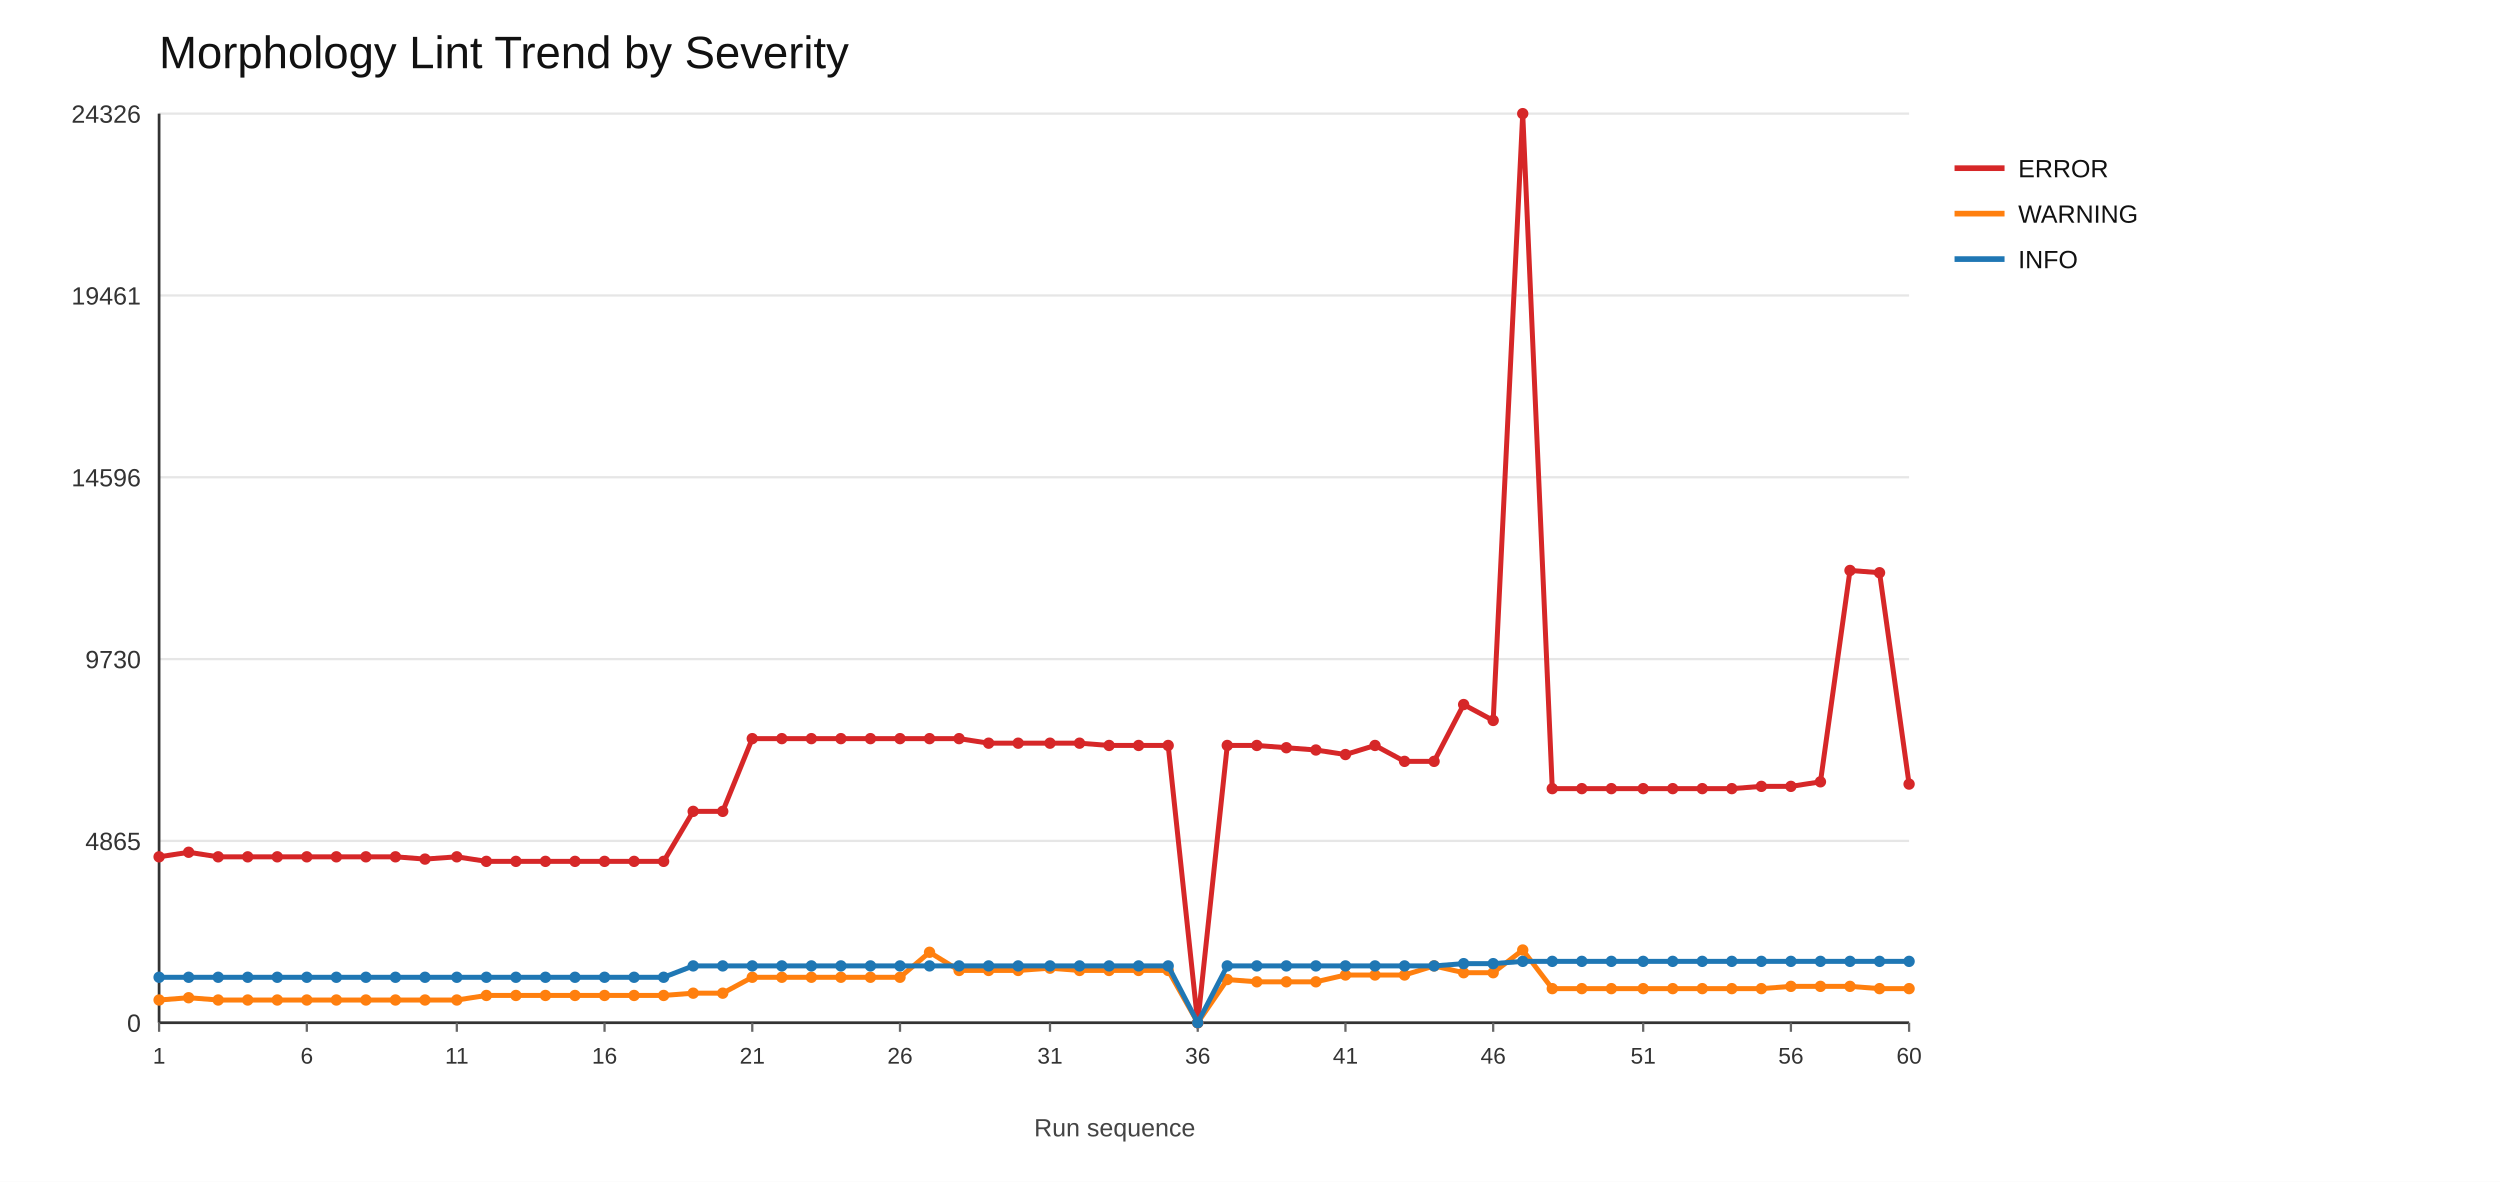
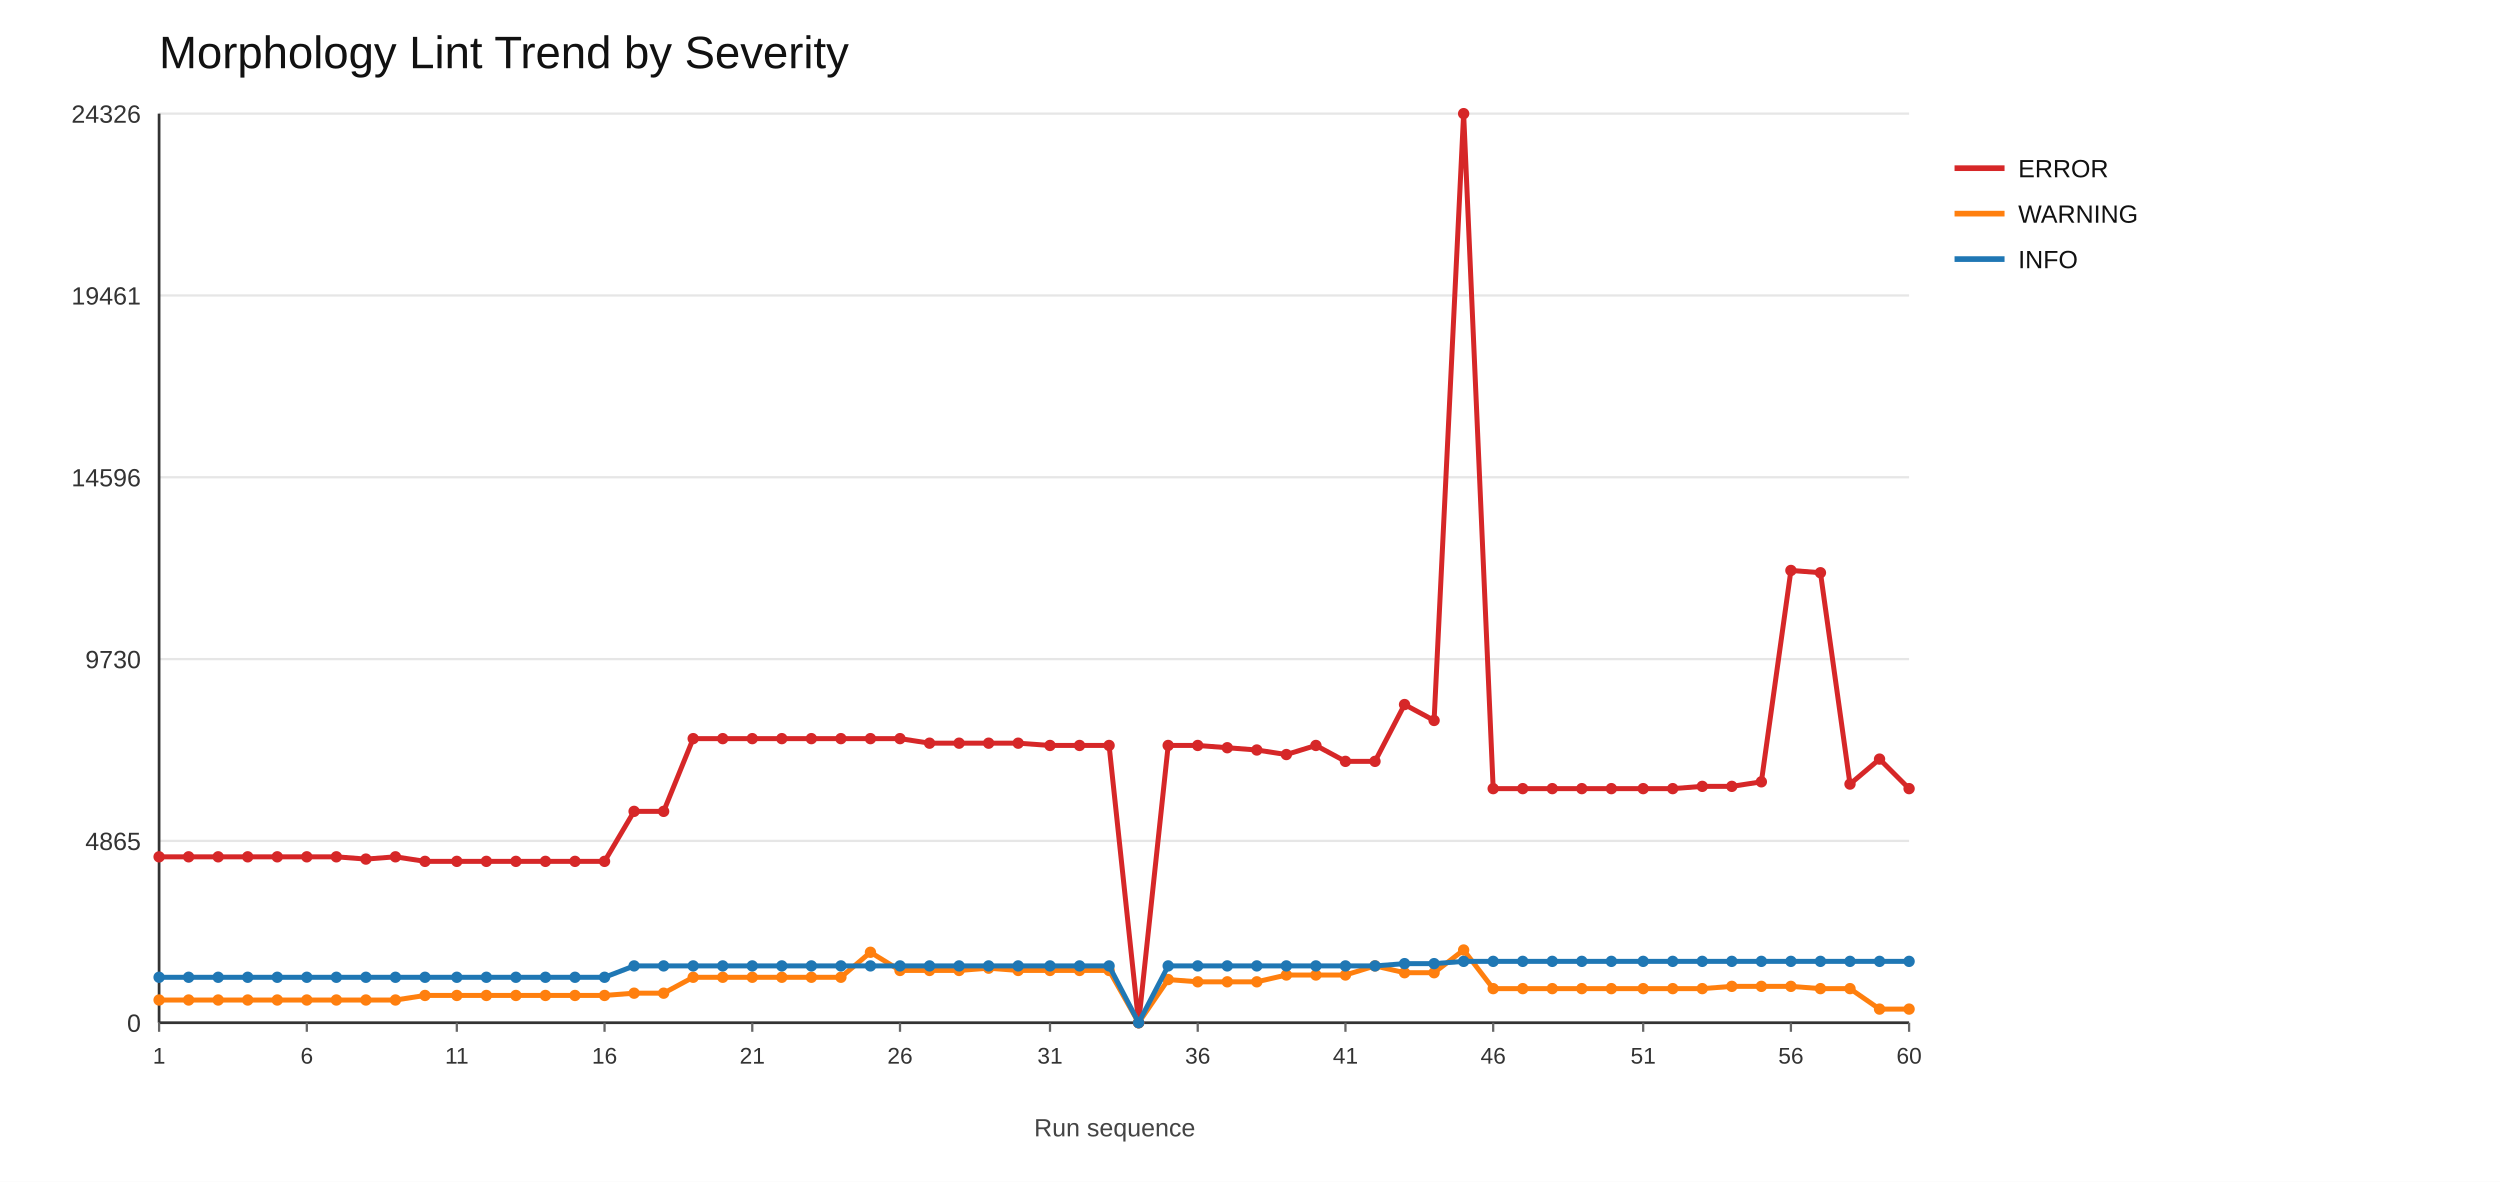
<svg xmlns="http://www.w3.org/2000/svg" width="1100" height="520">
  <rect x="0" y="0" width="1100" height="520" fill="#ffffff" />
  <text x="70" y="30" font-size="20" font-family="Arial" fill="#111">Morphology Lint Trend by Severity</text>
  <line x1="70" y1="450" x2="840" y2="450" stroke="#e6e6e6" stroke-width="1" />
  <text x="62" y="454" font-size="11" font-family="Arial" fill="#333" text-anchor="end">0</text>
  <line x1="70" y1="370" x2="840" y2="370" stroke="#e6e6e6" stroke-width="1" />
  <text x="62" y="374" font-size="11" font-family="Arial" fill="#333" text-anchor="end">4865</text>
  <line x1="70" y1="290" x2="840" y2="290" stroke="#e6e6e6" stroke-width="1" />
  <text x="62" y="294" font-size="11" font-family="Arial" fill="#333" text-anchor="end">9730</text>
  <line x1="70" y1="210" x2="840" y2="210" stroke="#e6e6e6" stroke-width="1" />
  <text x="62" y="214" font-size="11" font-family="Arial" fill="#333" text-anchor="end">14596</text>
  <line x1="70" y1="130" x2="840" y2="130" stroke="#e6e6e6" stroke-width="1" />
  <text x="62" y="134" font-size="11" font-family="Arial" fill="#333" text-anchor="end">19461</text>
  <line x1="70" y1="50" x2="840" y2="50" stroke="#e6e6e6" stroke-width="1" />
  <text x="62" y="54" font-size="11" font-family="Arial" fill="#333" text-anchor="end">24326</text>
  <line x1="70" y1="450" x2="840" y2="450" stroke="#333" stroke-width="1.2" />
  <line x1="70" y1="50" x2="70" y2="450" stroke="#333" stroke-width="1.2" />
  <line x1="70" y1="450" x2="70" y2="454" stroke="#666" stroke-width="1" />
  <text x="70" y="468" font-size="10" font-family="Arial" fill="#333" text-anchor="middle">1</text>
  <line x1="135" y1="450" x2="135" y2="454" stroke="#666" stroke-width="1" />
  <text x="135" y="468" font-size="10" font-family="Arial" fill="#333" text-anchor="middle">6</text>
  <line x1="201" y1="450" x2="201" y2="454" stroke="#666" stroke-width="1" />
  <text x="201" y="468" font-size="10" font-family="Arial" fill="#333" text-anchor="middle">11</text>
  <line x1="266" y1="450" x2="266" y2="454" stroke="#666" stroke-width="1" />
  <text x="266" y="468" font-size="10" font-family="Arial" fill="#333" text-anchor="middle">16</text>
  <line x1="331" y1="450" x2="331" y2="454" stroke="#666" stroke-width="1" />
  <text x="331" y="468" font-size="10" font-family="Arial" fill="#333" text-anchor="middle">21</text>
  <line x1="396" y1="450" x2="396" y2="454" stroke="#666" stroke-width="1" />
  <text x="396" y="468" font-size="10" font-family="Arial" fill="#333" text-anchor="middle">26</text>
  <line x1="462" y1="450" x2="462" y2="454" stroke="#666" stroke-width="1" />
  <text x="462" y="468" font-size="10" font-family="Arial" fill="#333" text-anchor="middle">31</text>
  <line x1="527" y1="450" x2="527" y2="454" stroke="#666" stroke-width="1" />
  <text x="527" y="468" font-size="10" font-family="Arial" fill="#333" text-anchor="middle">36</text>
  <line x1="592" y1="450" x2="592" y2="454" stroke="#666" stroke-width="1" />
  <text x="592" y="468" font-size="10" font-family="Arial" fill="#333" text-anchor="middle">41</text>
  <line x1="657" y1="450" x2="657" y2="454" stroke="#666" stroke-width="1" />
  <text x="657" y="468" font-size="10" font-family="Arial" fill="#333" text-anchor="middle">46</text>
  <line x1="723" y1="450" x2="723" y2="454" stroke="#666" stroke-width="1" />
  <text x="723" y="468" font-size="10" font-family="Arial" fill="#333" text-anchor="middle">51</text>
  <line x1="788" y1="450" x2="788" y2="454" stroke="#666" stroke-width="1" />
  <text x="788" y="468" font-size="10" font-family="Arial" fill="#333" text-anchor="middle">56</text>
  <line x1="840" y1="450" x2="840" y2="454" stroke="#666" stroke-width="1" />
  <text x="840" y="468" font-size="10" font-family="Arial" fill="#333" text-anchor="middle">60</text>
-   <polyline fill="none" stroke="#d62728" stroke-width="2.2" points="70,377 83,375 96,377 109,377 122,377 135,377 148,377 161,377 174,377 187,378 201,377 214,379 227,379 240,379 253,379 266,379 279,379 292,379 305,357 318,357 331,325 344,325 357,325 370,325 383,325 396,325 409,325 422,325 435,327 448,327 462,327 475,327 488,328 501,328 514,328 527,450 540,328 553,328 566,329 579,330 592,332 605,328 618,335 631,335 644,310 657,317 670,50 683,347 696,347 709,347 723,347 736,347 749,347 762,347 775,346 788,346 801,344 814,251 827,252 840,345" />
+   <polyline fill="none" stroke="#d62728" stroke-width="2.2" points="70,377 83,377 96,377 109,377 122,377 135,377 148,377 161,378 174,377 187,379 201,379 214,379 227,379 240,379 253,379 266,379 279,357 292,357 305,325 318,325 331,325 344,325 357,325 370,325 383,325 396,325 409,327 422,327 435,327 448,327 462,328 475,328 488,328 501,450 514,328 527,328 540,329 553,330 566,332 579,328 592,335 605,335 618,310 631,317 644,50 657,347 670,347 683,347 696,347 709,347 723,347 736,347 749,346 762,346 775,344 788,251 801,252 814,345 827,334 840,347" />
  <circle cx="70" cy="377" r="2.5" fill="#d62728" />
-   <circle cx="83" cy="375" r="2.5" fill="#d62728" />
+   <circle cx="83" cy="377" r="2.5" fill="#d62728" />
  <circle cx="96" cy="377" r="2.5" fill="#d62728" />
  <circle cx="109" cy="377" r="2.5" fill="#d62728" />
  <circle cx="122" cy="377" r="2.5" fill="#d62728" />
  <circle cx="135" cy="377" r="2.5" fill="#d62728" />
  <circle cx="148" cy="377" r="2.5" fill="#d62728" />
-   <circle cx="161" cy="377" r="2.5" fill="#d62728" />
+   <circle cx="161" cy="378" r="2.5" fill="#d62728" />
  <circle cx="174" cy="377" r="2.5" fill="#d62728" />
-   <circle cx="187" cy="378" r="2.5" fill="#d62728" />
-   <circle cx="201" cy="377" r="2.5" fill="#d62728" />
+   <circle cx="187" cy="379" r="2.5" fill="#d62728" />
+   <circle cx="201" cy="379" r="2.5" fill="#d62728" />
  <circle cx="214" cy="379" r="2.5" fill="#d62728" />
  <circle cx="227" cy="379" r="2.5" fill="#d62728" />
  <circle cx="240" cy="379" r="2.5" fill="#d62728" />
  <circle cx="253" cy="379" r="2.5" fill="#d62728" />
  <circle cx="266" cy="379" r="2.5" fill="#d62728" />
-   <circle cx="279" cy="379" r="2.5" fill="#d62728" />
-   <circle cx="292" cy="379" r="2.5" fill="#d62728" />
-   <circle cx="305" cy="357" r="2.5" fill="#d62728" />
-   <circle cx="318" cy="357" r="2.5" fill="#d62728" />
+   <circle cx="279" cy="357" r="2.5" fill="#d62728" />
+   <circle cx="292" cy="357" r="2.5" fill="#d62728" />
+   <circle cx="305" cy="325" r="2.5" fill="#d62728" />
+   <circle cx="318" cy="325" r="2.5" fill="#d62728" />
  <circle cx="331" cy="325" r="2.5" fill="#d62728" />
  <circle cx="344" cy="325" r="2.5" fill="#d62728" />
  <circle cx="357" cy="325" r="2.5" fill="#d62728" />
  <circle cx="370" cy="325" r="2.5" fill="#d62728" />
  <circle cx="383" cy="325" r="2.5" fill="#d62728" />
  <circle cx="396" cy="325" r="2.5" fill="#d62728" />
-   <circle cx="409" cy="325" r="2.5" fill="#d62728" />
-   <circle cx="422" cy="325" r="2.5" fill="#d62728" />
+   <circle cx="409" cy="327" r="2.5" fill="#d62728" />
+   <circle cx="422" cy="327" r="2.5" fill="#d62728" />
  <circle cx="435" cy="327" r="2.5" fill="#d62728" />
  <circle cx="448" cy="327" r="2.5" fill="#d62728" />
-   <circle cx="462" cy="327" r="2.5" fill="#d62728" />
-   <circle cx="475" cy="327" r="2.5" fill="#d62728" />
+   <circle cx="462" cy="328" r="2.5" fill="#d62728" />
+   <circle cx="475" cy="328" r="2.5" fill="#d62728" />
  <circle cx="488" cy="328" r="2.5" fill="#d62728" />
-   <circle cx="501" cy="328" r="2.5" fill="#d62728" />
+   <circle cx="501" cy="450" r="2.5" fill="#d62728" />
  <circle cx="514" cy="328" r="2.5" fill="#d62728" />
-   <circle cx="527" cy="450" r="2.5" fill="#d62728" />
-   <circle cx="540" cy="328" r="2.5" fill="#d62728" />
-   <circle cx="553" cy="328" r="2.5" fill="#d62728" />
-   <circle cx="566" cy="329" r="2.5" fill="#d62728" />
-   <circle cx="579" cy="330" r="2.5" fill="#d62728" />
-   <circle cx="592" cy="332" r="2.5" fill="#d62728" />
-   <circle cx="605" cy="328" r="2.5" fill="#d62728" />
-   <circle cx="618" cy="335" r="2.5" fill="#d62728" />
-   <circle cx="631" cy="335" r="2.5" fill="#d62728" />
-   <circle cx="644" cy="310" r="2.5" fill="#d62728" />
-   <circle cx="657" cy="317" r="2.5" fill="#d62728" />
-   <circle cx="670" cy="50" r="2.5" fill="#d62728" />
+   <circle cx="527" cy="328" r="2.5" fill="#d62728" />
+   <circle cx="540" cy="329" r="2.5" fill="#d62728" />
+   <circle cx="553" cy="330" r="2.5" fill="#d62728" />
+   <circle cx="566" cy="332" r="2.5" fill="#d62728" />
+   <circle cx="579" cy="328" r="2.5" fill="#d62728" />
+   <circle cx="592" cy="335" r="2.5" fill="#d62728" />
+   <circle cx="605" cy="335" r="2.5" fill="#d62728" />
+   <circle cx="618" cy="310" r="2.5" fill="#d62728" />
+   <circle cx="631" cy="317" r="2.5" fill="#d62728" />
+   <circle cx="644" cy="50" r="2.5" fill="#d62728" />
+   <circle cx="657" cy="347" r="2.5" fill="#d62728" />
+   <circle cx="670" cy="347" r="2.5" fill="#d62728" />
  <circle cx="683" cy="347" r="2.5" fill="#d62728" />
  <circle cx="696" cy="347" r="2.5" fill="#d62728" />
  <circle cx="709" cy="347" r="2.5" fill="#d62728" />
  <circle cx="723" cy="347" r="2.5" fill="#d62728" />
  <circle cx="736" cy="347" r="2.5" fill="#d62728" />
-   <circle cx="749" cy="347" r="2.5" fill="#d62728" />
-   <circle cx="762" cy="347" r="2.5" fill="#d62728" />
-   <circle cx="775" cy="346" r="2.5" fill="#d62728" />
-   <circle cx="788" cy="346" r="2.5" fill="#d62728" />
-   <circle cx="801" cy="344" r="2.5" fill="#d62728" />
-   <circle cx="814" cy="251" r="2.5" fill="#d62728" />
-   <circle cx="827" cy="252" r="2.5" fill="#d62728" />
-   <circle cx="840" cy="345" r="2.5" fill="#d62728" />
+   <circle cx="749" cy="346" r="2.5" fill="#d62728" />
+   <circle cx="762" cy="346" r="2.5" fill="#d62728" />
+   <circle cx="775" cy="344" r="2.5" fill="#d62728" />
+   <circle cx="788" cy="251" r="2.5" fill="#d62728" />
+   <circle cx="801" cy="252" r="2.5" fill="#d62728" />
+   <circle cx="814" cy="345" r="2.5" fill="#d62728" />
+   <circle cx="827" cy="334" r="2.5" fill="#d62728" />
+   <circle cx="840" cy="347" r="2.5" fill="#d62728" />
  <line x1="860" y1="74" x2="882" y2="74" stroke="#d62728" stroke-width="2.5" />
  <text x="888" y="78" font-size="11" font-family="Arial" fill="#111">ERROR</text>
-   <polyline fill="none" stroke="#ff7f0e" stroke-width="2.2" points="70,440 83,439 96,440 109,440 122,440 135,440 148,440 161,440 174,440 187,440 201,440 214,438 227,438 240,438 253,438 266,438 279,438 292,438 305,437 318,437 331,430 344,430 357,430 370,430 383,430 396,430 409,419 422,427 435,427 448,427 462,426 475,427 488,427 501,427 514,427 527,450 540,431 553,432 566,432 579,432 592,429 605,429 618,429 631,425 644,428 657,428 670,418 683,435 696,435 709,435 723,435 736,435 749,435 762,435 775,435 788,434 801,434 814,434 827,435 840,435" />
+   <polyline fill="none" stroke="#ff7f0e" stroke-width="2.2" points="70,440 83,440 96,440 109,440 122,440 135,440 148,440 161,440 174,440 187,438 201,438 214,438 227,438 240,438 253,438 266,438 279,437 292,437 305,430 318,430 331,430 344,430 357,430 370,430 383,419 396,427 409,427 422,427 435,426 448,427 462,427 475,427 488,427 501,450 514,431 527,432 540,432 553,432 566,429 579,429 592,429 605,425 618,428 631,428 644,418 657,435 670,435 683,435 696,435 709,435 723,435 736,435 749,435 762,434 775,434 788,434 801,435 814,435 827,444 840,444" />
  <circle cx="70" cy="440" r="2.5" fill="#ff7f0e" />
-   <circle cx="83" cy="439" r="2.5" fill="#ff7f0e" />
+   <circle cx="83" cy="440" r="2.5" fill="#ff7f0e" />
  <circle cx="96" cy="440" r="2.5" fill="#ff7f0e" />
  <circle cx="109" cy="440" r="2.5" fill="#ff7f0e" />
  <circle cx="122" cy="440" r="2.5" fill="#ff7f0e" />
  <circle cx="135" cy="440" r="2.5" fill="#ff7f0e" />
  <circle cx="148" cy="440" r="2.5" fill="#ff7f0e" />
  <circle cx="161" cy="440" r="2.5" fill="#ff7f0e" />
  <circle cx="174" cy="440" r="2.5" fill="#ff7f0e" />
-   <circle cx="187" cy="440" r="2.5" fill="#ff7f0e" />
-   <circle cx="201" cy="440" r="2.5" fill="#ff7f0e" />
+   <circle cx="187" cy="438" r="2.5" fill="#ff7f0e" />
+   <circle cx="201" cy="438" r="2.5" fill="#ff7f0e" />
  <circle cx="214" cy="438" r="2.5" fill="#ff7f0e" />
  <circle cx="227" cy="438" r="2.5" fill="#ff7f0e" />
  <circle cx="240" cy="438" r="2.5" fill="#ff7f0e" />
  <circle cx="253" cy="438" r="2.5" fill="#ff7f0e" />
  <circle cx="266" cy="438" r="2.5" fill="#ff7f0e" />
-   <circle cx="279" cy="438" r="2.5" fill="#ff7f0e" />
-   <circle cx="292" cy="438" r="2.5" fill="#ff7f0e" />
-   <circle cx="305" cy="437" r="2.5" fill="#ff7f0e" />
-   <circle cx="318" cy="437" r="2.5" fill="#ff7f0e" />
+   <circle cx="279" cy="437" r="2.5" fill="#ff7f0e" />
+   <circle cx="292" cy="437" r="2.5" fill="#ff7f0e" />
+   <circle cx="305" cy="430" r="2.5" fill="#ff7f0e" />
+   <circle cx="318" cy="430" r="2.5" fill="#ff7f0e" />
  <circle cx="331" cy="430" r="2.5" fill="#ff7f0e" />
  <circle cx="344" cy="430" r="2.5" fill="#ff7f0e" />
  <circle cx="357" cy="430" r="2.5" fill="#ff7f0e" />
  <circle cx="370" cy="430" r="2.5" fill="#ff7f0e" />
-   <circle cx="383" cy="430" r="2.5" fill="#ff7f0e" />
-   <circle cx="396" cy="430" r="2.5" fill="#ff7f0e" />
-   <circle cx="409" cy="419" r="2.5" fill="#ff7f0e" />
+   <circle cx="383" cy="419" r="2.5" fill="#ff7f0e" />
+   <circle cx="396" cy="427" r="2.5" fill="#ff7f0e" />
+   <circle cx="409" cy="427" r="2.5" fill="#ff7f0e" />
  <circle cx="422" cy="427" r="2.5" fill="#ff7f0e" />
-   <circle cx="435" cy="427" r="2.5" fill="#ff7f0e" />
+   <circle cx="435" cy="426" r="2.5" fill="#ff7f0e" />
  <circle cx="448" cy="427" r="2.5" fill="#ff7f0e" />
-   <circle cx="462" cy="426" r="2.5" fill="#ff7f0e" />
+   <circle cx="462" cy="427" r="2.5" fill="#ff7f0e" />
  <circle cx="475" cy="427" r="2.5" fill="#ff7f0e" />
  <circle cx="488" cy="427" r="2.5" fill="#ff7f0e" />
-   <circle cx="501" cy="427" r="2.5" fill="#ff7f0e" />
-   <circle cx="514" cy="427" r="2.5" fill="#ff7f0e" />
-   <circle cx="527" cy="450" r="2.5" fill="#ff7f0e" />
-   <circle cx="540" cy="431" r="2.5" fill="#ff7f0e" />
+   <circle cx="501" cy="450" r="2.5" fill="#ff7f0e" />
+   <circle cx="514" cy="431" r="2.5" fill="#ff7f0e" />
+   <circle cx="527" cy="432" r="2.5" fill="#ff7f0e" />
+   <circle cx="540" cy="432" r="2.5" fill="#ff7f0e" />
  <circle cx="553" cy="432" r="2.5" fill="#ff7f0e" />
-   <circle cx="566" cy="432" r="2.5" fill="#ff7f0e" />
-   <circle cx="579" cy="432" r="2.5" fill="#ff7f0e" />
+   <circle cx="566" cy="429" r="2.5" fill="#ff7f0e" />
+   <circle cx="579" cy="429" r="2.5" fill="#ff7f0e" />
  <circle cx="592" cy="429" r="2.5" fill="#ff7f0e" />
-   <circle cx="605" cy="429" r="2.5" fill="#ff7f0e" />
-   <circle cx="618" cy="429" r="2.5" fill="#ff7f0e" />
-   <circle cx="631" cy="425" r="2.5" fill="#ff7f0e" />
-   <circle cx="644" cy="428" r="2.5" fill="#ff7f0e" />
-   <circle cx="657" cy="428" r="2.5" fill="#ff7f0e" />
-   <circle cx="670" cy="418" r="2.5" fill="#ff7f0e" />
+   <circle cx="605" cy="425" r="2.5" fill="#ff7f0e" />
+   <circle cx="618" cy="428" r="2.5" fill="#ff7f0e" />
+   <circle cx="631" cy="428" r="2.5" fill="#ff7f0e" />
+   <circle cx="644" cy="418" r="2.5" fill="#ff7f0e" />
+   <circle cx="657" cy="435" r="2.5" fill="#ff7f0e" />
+   <circle cx="670" cy="435" r="2.5" fill="#ff7f0e" />
  <circle cx="683" cy="435" r="2.5" fill="#ff7f0e" />
  <circle cx="696" cy="435" r="2.5" fill="#ff7f0e" />
  <circle cx="709" cy="435" r="2.5" fill="#ff7f0e" />
  <circle cx="723" cy="435" r="2.5" fill="#ff7f0e" />
  <circle cx="736" cy="435" r="2.5" fill="#ff7f0e" />
  <circle cx="749" cy="435" r="2.5" fill="#ff7f0e" />
-   <circle cx="762" cy="435" r="2.5" fill="#ff7f0e" />
-   <circle cx="775" cy="435" r="2.5" fill="#ff7f0e" />
+   <circle cx="762" cy="434" r="2.5" fill="#ff7f0e" />
+   <circle cx="775" cy="434" r="2.5" fill="#ff7f0e" />
  <circle cx="788" cy="434" r="2.5" fill="#ff7f0e" />
-   <circle cx="801" cy="434" r="2.5" fill="#ff7f0e" />
-   <circle cx="814" cy="434" r="2.5" fill="#ff7f0e" />
-   <circle cx="827" cy="435" r="2.5" fill="#ff7f0e" />
-   <circle cx="840" cy="435" r="2.5" fill="#ff7f0e" />
+   <circle cx="801" cy="435" r="2.5" fill="#ff7f0e" />
+   <circle cx="814" cy="435" r="2.5" fill="#ff7f0e" />
+   <circle cx="827" cy="444" r="2.5" fill="#ff7f0e" />
+   <circle cx="840" cy="444" r="2.5" fill="#ff7f0e" />
  <line x1="860" y1="94" x2="882" y2="94" stroke="#ff7f0e" stroke-width="2.5" />
  <text x="888" y="98" font-size="11" font-family="Arial" fill="#111">WARNING</text>
-   <polyline fill="none" stroke="#1f77b4" stroke-width="2.2" points="70,430 83,430 96,430 109,430 122,430 135,430 148,430 161,430 174,430 187,430 201,430 214,430 227,430 240,430 253,430 266,430 279,430 292,430 305,425 318,425 331,425 344,425 357,425 370,425 383,425 396,425 409,425 422,425 435,425 448,425 462,425 475,425 488,425 501,425 514,425 527,450 540,425 553,425 566,425 579,425 592,425 605,425 618,425 631,425 644,424 657,424 670,423 683,423 696,423 709,423 723,423 736,423 749,423 762,423 775,423 788,423 801,423 814,423 827,423 840,423" />
+   <polyline fill="none" stroke="#1f77b4" stroke-width="2.2" points="70,430 83,430 96,430 109,430 122,430 135,430 148,430 161,430 174,430 187,430 201,430 214,430 227,430 240,430 253,430 266,430 279,425 292,425 305,425 318,425 331,425 344,425 357,425 370,425 383,425 396,425 409,425 422,425 435,425 448,425 462,425 475,425 488,425 501,450 514,425 527,425 540,425 553,425 566,425 579,425 592,425 605,425 618,424 631,424 644,423 657,423 670,423 683,423 696,423 709,423 723,423 736,423 749,423 762,423 775,423 788,423 801,423 814,423 827,423 840,423" />
  <circle cx="70" cy="430" r="2.5" fill="#1f77b4" />
  <circle cx="83" cy="430" r="2.5" fill="#1f77b4" />
  <circle cx="96" cy="430" r="2.5" fill="#1f77b4" />
  <circle cx="109" cy="430" r="2.5" fill="#1f77b4" />
  <circle cx="122" cy="430" r="2.5" fill="#1f77b4" />
  <circle cx="135" cy="430" r="2.5" fill="#1f77b4" />
  <circle cx="148" cy="430" r="2.5" fill="#1f77b4" />
  <circle cx="161" cy="430" r="2.5" fill="#1f77b4" />
  <circle cx="174" cy="430" r="2.5" fill="#1f77b4" />
  <circle cx="187" cy="430" r="2.5" fill="#1f77b4" />
  <circle cx="201" cy="430" r="2.5" fill="#1f77b4" />
  <circle cx="214" cy="430" r="2.5" fill="#1f77b4" />
  <circle cx="227" cy="430" r="2.5" fill="#1f77b4" />
  <circle cx="240" cy="430" r="2.5" fill="#1f77b4" />
  <circle cx="253" cy="430" r="2.5" fill="#1f77b4" />
  <circle cx="266" cy="430" r="2.5" fill="#1f77b4" />
-   <circle cx="279" cy="430" r="2.5" fill="#1f77b4" />
-   <circle cx="292" cy="430" r="2.5" fill="#1f77b4" />
+   <circle cx="279" cy="425" r="2.5" fill="#1f77b4" />
+   <circle cx="292" cy="425" r="2.5" fill="#1f77b4" />
  <circle cx="305" cy="425" r="2.5" fill="#1f77b4" />
  <circle cx="318" cy="425" r="2.5" fill="#1f77b4" />
  <circle cx="331" cy="425" r="2.5" fill="#1f77b4" />
  <circle cx="344" cy="425" r="2.5" fill="#1f77b4" />
  <circle cx="357" cy="425" r="2.5" fill="#1f77b4" />
  <circle cx="370" cy="425" r="2.5" fill="#1f77b4" />
  <circle cx="383" cy="425" r="2.5" fill="#1f77b4" />
  <circle cx="396" cy="425" r="2.5" fill="#1f77b4" />
  <circle cx="409" cy="425" r="2.5" fill="#1f77b4" />
  <circle cx="422" cy="425" r="2.5" fill="#1f77b4" />
  <circle cx="435" cy="425" r="2.5" fill="#1f77b4" />
  <circle cx="448" cy="425" r="2.5" fill="#1f77b4" />
  <circle cx="462" cy="425" r="2.5" fill="#1f77b4" />
  <circle cx="475" cy="425" r="2.5" fill="#1f77b4" />
  <circle cx="488" cy="425" r="2.5" fill="#1f77b4" />
-   <circle cx="501" cy="425" r="2.5" fill="#1f77b4" />
+   <circle cx="501" cy="450" r="2.5" fill="#1f77b4" />
  <circle cx="514" cy="425" r="2.5" fill="#1f77b4" />
-   <circle cx="527" cy="450" r="2.5" fill="#1f77b4" />
+   <circle cx="527" cy="425" r="2.5" fill="#1f77b4" />
  <circle cx="540" cy="425" r="2.5" fill="#1f77b4" />
  <circle cx="553" cy="425" r="2.5" fill="#1f77b4" />
  <circle cx="566" cy="425" r="2.5" fill="#1f77b4" />
  <circle cx="579" cy="425" r="2.5" fill="#1f77b4" />
  <circle cx="592" cy="425" r="2.5" fill="#1f77b4" />
  <circle cx="605" cy="425" r="2.5" fill="#1f77b4" />
-   <circle cx="618" cy="425" r="2.5" fill="#1f77b4" />
-   <circle cx="631" cy="425" r="2.5" fill="#1f77b4" />
-   <circle cx="644" cy="424" r="2.5" fill="#1f77b4" />
-   <circle cx="657" cy="424" r="2.5" fill="#1f77b4" />
+   <circle cx="618" cy="424" r="2.5" fill="#1f77b4" />
+   <circle cx="631" cy="424" r="2.5" fill="#1f77b4" />
+   <circle cx="644" cy="423" r="2.5" fill="#1f77b4" />
+   <circle cx="657" cy="423" r="2.5" fill="#1f77b4" />
  <circle cx="670" cy="423" r="2.5" fill="#1f77b4" />
  <circle cx="683" cy="423" r="2.5" fill="#1f77b4" />
  <circle cx="696" cy="423" r="2.5" fill="#1f77b4" />
  <circle cx="709" cy="423" r="2.5" fill="#1f77b4" />
  <circle cx="723" cy="423" r="2.5" fill="#1f77b4" />
  <circle cx="736" cy="423" r="2.5" fill="#1f77b4" />
  <circle cx="749" cy="423" r="2.5" fill="#1f77b4" />
  <circle cx="762" cy="423" r="2.5" fill="#1f77b4" />
  <circle cx="775" cy="423" r="2.5" fill="#1f77b4" />
  <circle cx="788" cy="423" r="2.5" fill="#1f77b4" />
  <circle cx="801" cy="423" r="2.5" fill="#1f77b4" />
  <circle cx="814" cy="423" r="2.5" fill="#1f77b4" />
  <circle cx="827" cy="423" r="2.5" fill="#1f77b4" />
  <circle cx="840" cy="423" r="2.5" fill="#1f77b4" />
  <line x1="860" y1="114" x2="882" y2="114" stroke="#1f77b4" stroke-width="2.5" />
  <text x="888" y="118" font-size="11" font-family="Arial" fill="#111">INFO</text>
  <text x="455" y="500" font-size="11" font-family="Arial" fill="#444">Run sequence</text>
</svg>
